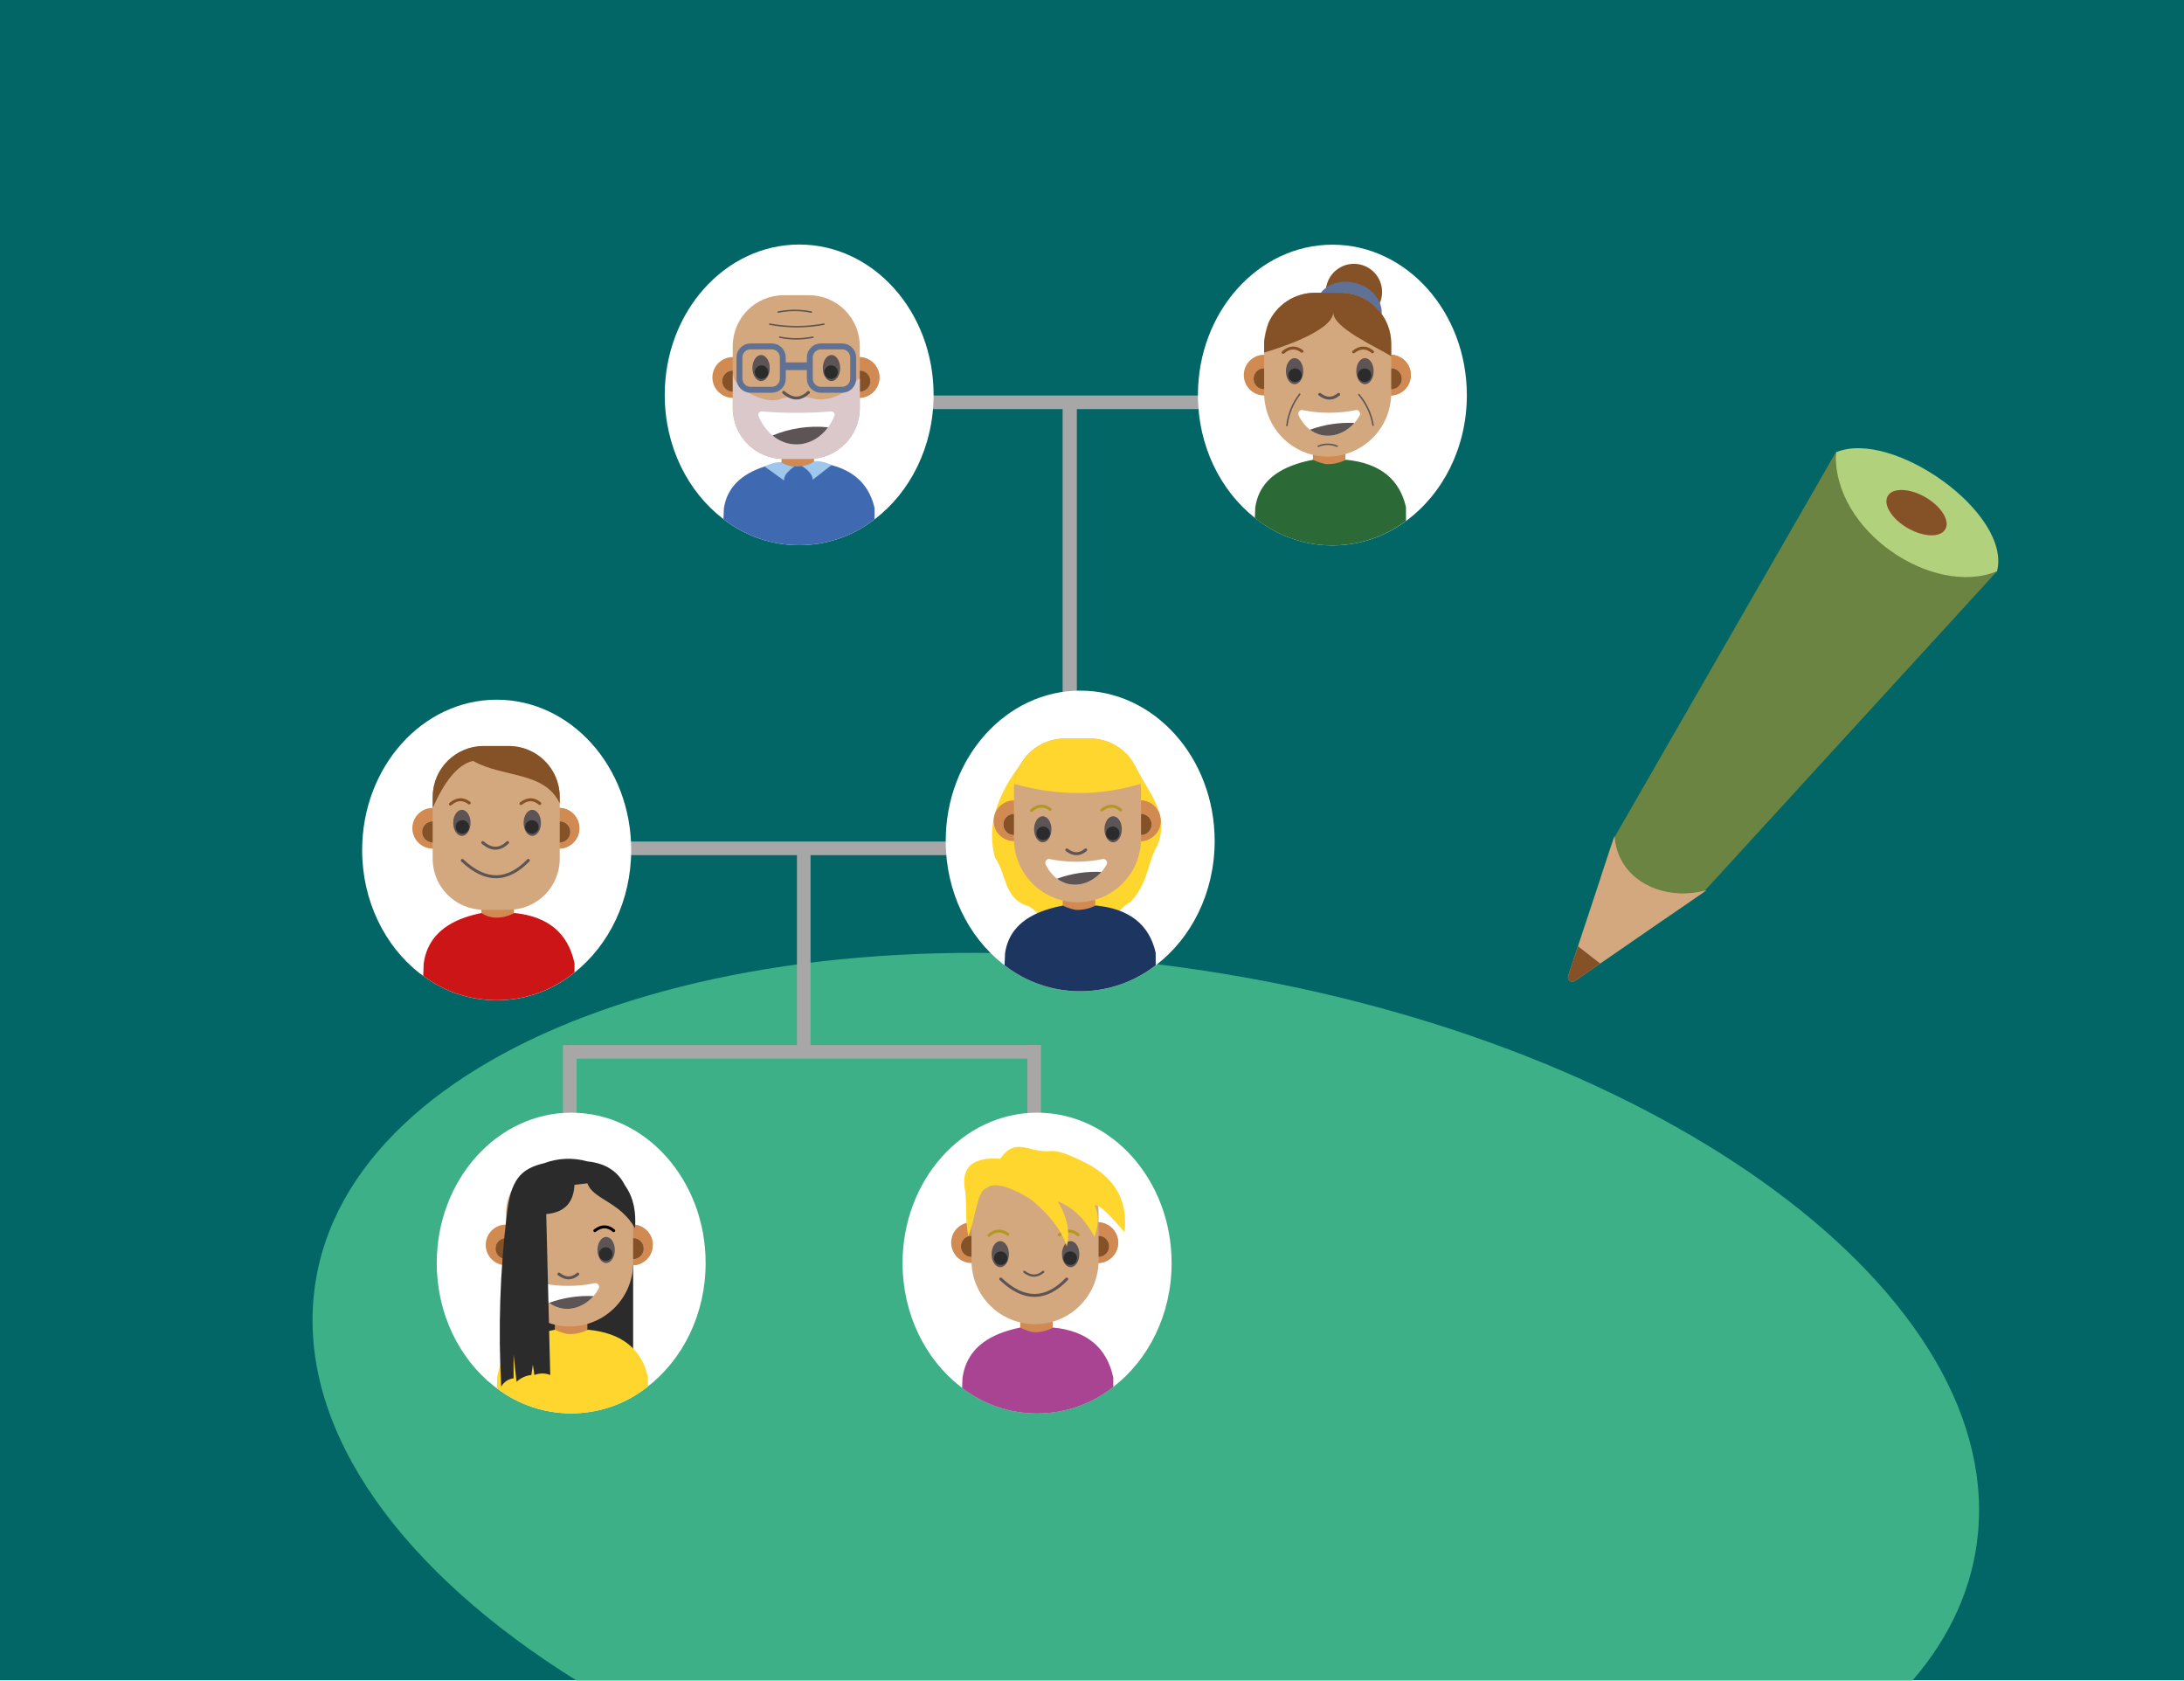
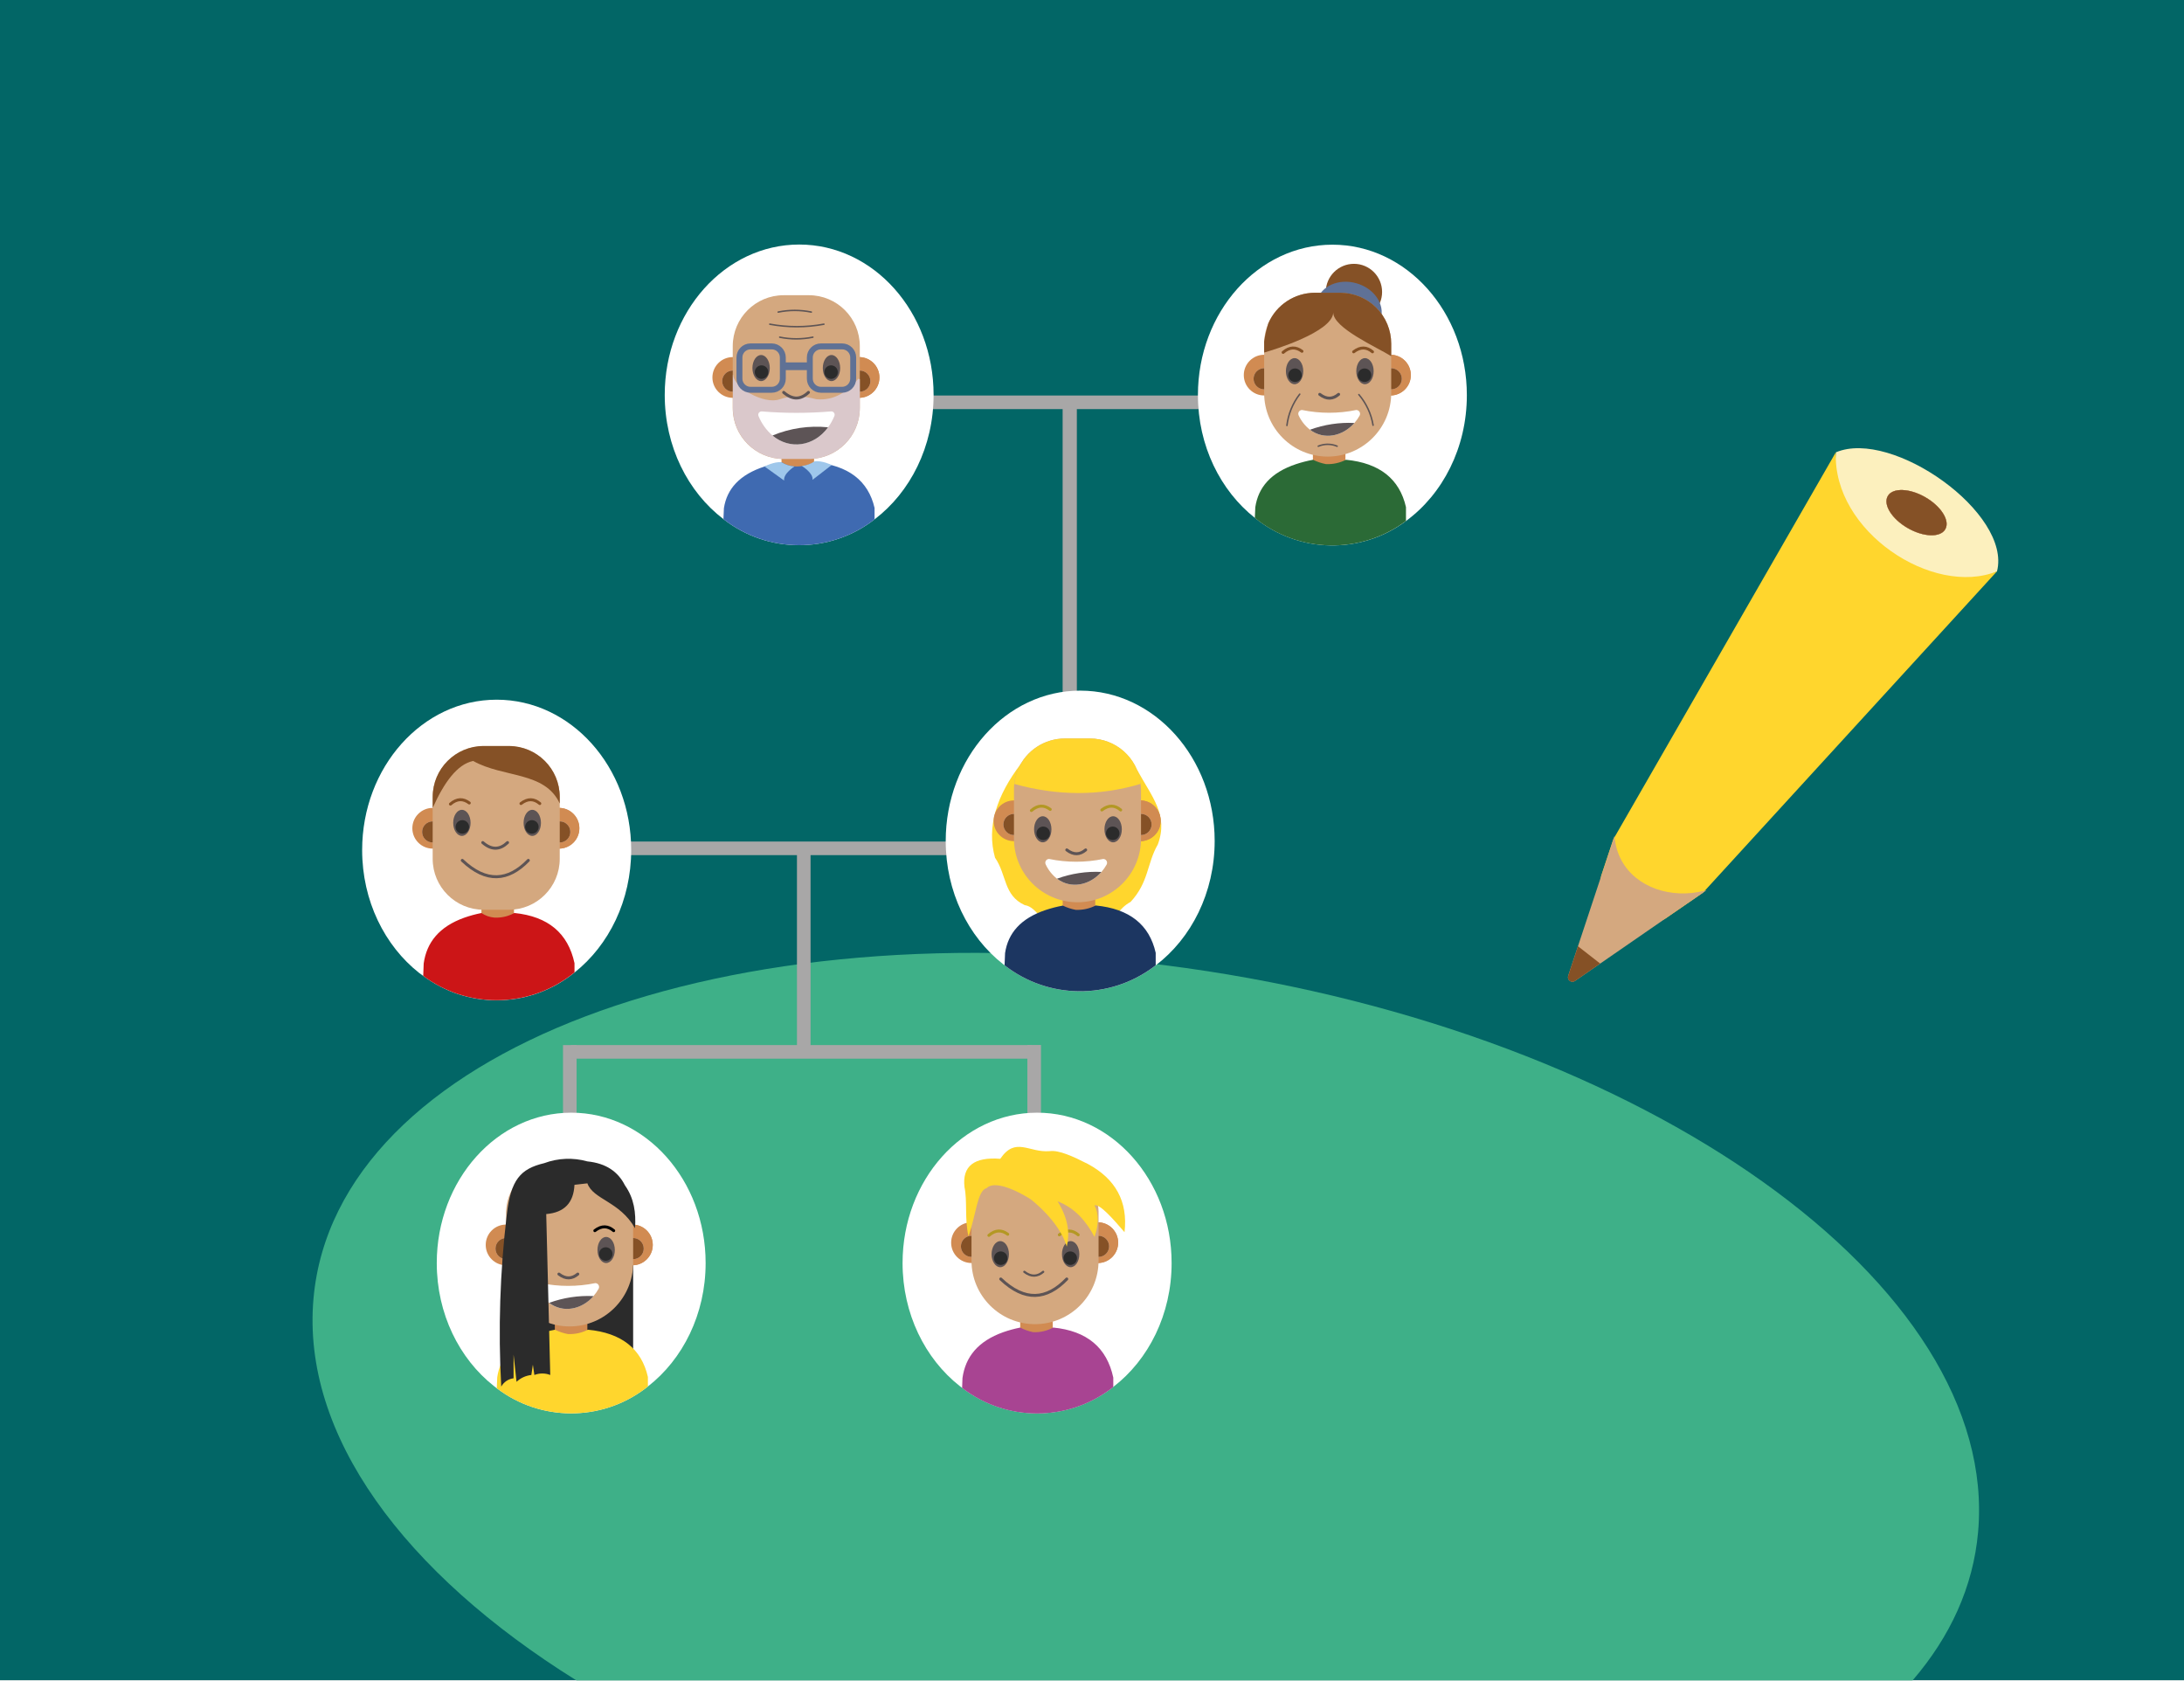
- <svg xmlns="http://www.w3.org/2000/svg" id="eebb3bd7-4224-4a14-bb73-7000ca5e3998" data-name="FamilyTree" viewBox="0 0 737.01 566.93">
-   <g id="a03044d1-75d6-4028-99de-ad9716f420d7" data-name="Layer 12">
+ <svg xmlns="http://www.w3.org/2000/svg" id="fda883bc-c050-4bc1-b500-dab132ead8b1" data-name="FamilyTree" viewBox="0 0 737.01 566.93">
+   <g id="b47a5b7b-1d94-4598-b896-1ae13f50b72b" data-name="Layer 12">
    <rect width="737.01" height="566.93" fill="#026666" />
    <path d="M667.52,517c-1.65,18.43-9.38,35.23-22.1,50H194.51c-58.1-36.19-92.84-82.84-88.71-128.93,7.48-83.35,139.29-133.24,294.4-111.44S675,433.62,667.52,517Z" fill="#3eb088" />
  </g>
-   <g id="a2dd6892-0d11-4c59-b1c0-7671aa5c4d0a" data-name="Layer 11">
+   <g id="be9b2ec0-dec4-4896-b5dd-b7014a77ef13" data-name="Layer 11">
    <rect x="358.69" y="137.1" width="4.62" height="147.92" fill="#fff" />
    <rect x="358.69" y="137.1" width="4.62" height="147.92" fill="#5d5454" />
-     <path d="M619.57,152.61c-3.72,29.78,35.85,50.72,54.34,40.16C678.91,173.19,638.57,144.61,619.57,152.61Z" fill="#b1d17d" />
-     <path d="M673.91,192.77,575.3,300.54l-.63.69L562,309.94l-11.9,6.17-11.18-9,1.39-11.54,4.08-12.31.47-.82,74.67-129.85C618.33,179.3,652.33,201.55,673.91,192.77Z" fill="#6b8441" />
+     <path d="M619.57,152.61c-3.72,29.78,35.85,50.72,54.34,40.16C678.91,173.19,638.57,144.61,619.57,152.61Z" fill="#fcf0be" />
+     <path d="M673.91,192.77,575.3,300.54l-.63.69L562,309.94l-11.9,6.17-11.18-9,1.39-11.54,4.08-12.31.47-.82,74.67-129.85C618.33,179.3,652.33,201.55,673.91,192.77Z" fill="#ffd62d" />
    <ellipse cx="646.75" cy="172.98" rx="5.99" ry="11.2" transform="translate(173.57 646.59) rotate(-60)" fill="#d4a87f" />
    <ellipse cx="646.75" cy="172.98" rx="5.99" ry="11.2" transform="translate(173.57 646.59) rotate(-60)" fill="#d4a87f" />
    <ellipse cx="646.75" cy="172.98" rx="5.99" ry="11.2" transform="translate(173.57 646.59) rotate(-60)" fill="#d4a87f" />
    <ellipse cx="646.75" cy="172.98" rx="5.99" ry="11.2" transform="translate(173.57 646.59) rotate(-60)" fill="#d4a87f" />
    <ellipse cx="646.75" cy="172.98" rx="5.99" ry="11.2" transform="translate(173.57 646.59) rotate(-60)" fill="#855126" />
    <path d="M575.87,300.4l-1.2.83L562,309.94l-22,15.19-2.36,1.63L531.49,331a1.52,1.52,0,0,1-2.31-1.71l2.52-7.6.8-2.42,7.85-23.7,4.08-12.31.43-1.29c0,.16,0,.32,0,.47,1.07,11.69,10.8,18.58,22,19a29.89,29.89,0,0,0,8.39-.9Z" fill="#d4a87f" />
    <path d="M540,325.13l-2.35,1.62L531.49,331a1.51,1.51,0,0,1-2.31-1.71l2.52-7.59.8-2.42Z" fill="#855126" />
    <rect x="358.69" y="137.1" width="4.59" height="97.93" fill="#a8a7a7" />
    <rect x="268.94" y="284.54" width="4.59" height="68.95" fill="#a8a7a7" />
    <rect x="346.7" y="352.6" width="4.59" height="97.93" fill="#a8a7a7" />
    <rect x="189.99" y="352.64" width="4.59" height="97.93" fill="#a8a7a7" />
    <rect x="356.67" y="76.79" width="4.59" height="117.9" transform="translate(223.23 494.71) rotate(-90)" fill="#a8a7a7" />
    <rect x="268.08" y="277.22" width="4.59" height="155.43" transform="translate(-84.56 625.3) rotate(-90)" fill="#a8a7a7" />
    <rect x="256.16" y="221.64" width="4.59" height="129.22" transform="translate(-27.79 544.7) rotate(-90)" fill="#a8a7a7" />
  </g>
-   <g id="bdb5bee1-2b01-4b70-bb7a-d3b7dd8be8bb" data-name="Layer 5">
+   <g id="a7b5294b-666a-44e3-96c0-391ca4de8974" data-name="Layer 5">
    <path d="M315.05,133.24c0,17.47-7.9,32.88-19.92,42a41.49,41.49,0,0,1-51-.08c-12-9.14-19.81-24.5-19.81-41.92,0-28,20.32-50.73,45.39-50.73S315.05,105.22,315.05,133.24Z" fill="#fff" />
    <rect x="263.73" y="153.43" width="10.98" height="6.04" fill="#d18b52" />
    <circle cx="247.28" cy="127.36" r="6.87" fill="#d18b52" />
    <circle cx="289.9" cy="127.36" r="6.87" fill="#d18b52" />
    <circle cx="289.9" cy="127.36" r="6.87" fill="#d18b52" />
    <circle cx="247.28" cy="128.6" r="3.57" fill="#dac8cb" />
    <circle cx="247.28" cy="128.6" r="3.57" fill="#855126" />
    <circle cx="290.15" cy="128.6" r="3.57" fill="#dac8cb" />
    <circle cx="290.15" cy="128.6" r="3.57" fill="#855126" />
    <rect x="247.27" y="99.61" width="42.88" height="55.25" rx="17.19" fill="#d4a87f" />
    <path d="M290.15,127.94v9.73A17.19,17.19,0,0,1,273,154.86h-8.5a17.19,17.19,0,0,1-17.19-17.19V126.56l.11-.11c0,4.17,10.39,10.21,15.74,8.26,3.54-1.25,7.65-1.26,12.35,0,6.18.54,10.44-2.63,14.13-6.9Z" fill="#dac8cb" />
    <ellipse cx="256.84" cy="124.19" rx="2.93" ry="4.4" fill="#5d5455" />
    <ellipse cx="280.59" cy="124.19" rx="2.93" ry="4.4" fill="#5d5455" />
    <rect x="249.53" y="116.88" width="14.64" height="14.64" rx="3.74" fill="none" stroke="#5f7195" stroke-miterlimit="10" stroke-width="2" />
    <rect x="273.28" y="116.88" width="14.64" height="14.64" rx="3.74" fill="none" stroke="#5f7195" stroke-miterlimit="10" stroke-width="2" />
    <rect x="265.16" y="123.28" width="7.11" height="0.6" fill="none" stroke="#5f7195" stroke-miterlimit="10" stroke-width="2" />
    <path d="M264.46,132.4c3.05,2.65,5.82,2.41,8.36,0" fill="none" stroke="#5d5455" stroke-linecap="round" stroke-miterlimit="10" />
    <path d="M263.12,113.77a27.92,27.92,0,0,0,11.2,0" fill="none" stroke="#5d5455" stroke-linecap="round" stroke-miterlimit="10" stroke-width="0.5" />
    <path d="M259.77,109.39a49.94,49.94,0,0,0,18.26,0" fill="none" stroke="#5d5455" stroke-linecap="round" stroke-miterlimit="10" stroke-width="0.5" />
    <path d="M262.6,105.3a27.87,27.87,0,0,1,11.19,0" fill="none" stroke="#5d5455" stroke-linecap="round" stroke-miterlimit="10" stroke-width="0.5" />
    <path d="M281.58,140.35a17.84,17.84,0,0,1-2.14,3.83c-4.73,6.48-12.89,7.68-18.76,2.77a17.53,17.53,0,0,1-4.72-6.57,1.13,1.13,0,0,1,1.13-1.56,141.13,141.13,0,0,0,23.35,0A1.12,1.12,0,0,1,281.58,140.35Z" fill="#fff" />
    <circle cx="256.99" cy="125.56" r="2.28" fill="#2b2b2b" />
    <circle cx="280.46" cy="125.56" r="2.28" fill="#2b2b2b" />
    <path d="M279.44,144.18c-4.73,6.48-12.89,7.68-18.76,2.77A38.67,38.67,0,0,1,279.44,144.18Z" fill="#5d5456" />
    <path d="M295.13,171.39v3.85a41.49,41.49,0,0,1-51-.08l.16-3.69c1-6.47,5.24-11.32,13.74-14.07a44.19,44.19,0,0,1,5.74-1.42,9.7,9.7,0,0,0,4.37,1.41h0a13.91,13.91,0,0,0,6.76-1.42C286.25,157,293,162.18,295.13,171.39Z" fill="#3f6ab1" />
    <path d="M264.62,162.15,258,157.4s3.23-1.72,5.74-1.42a9.7,9.7,0,0,0,4.37,1.41h0S264.24,159.81,264.62,162.15Z" fill="#9ec7eb" />
    <path d="M274.2,161.9l6.47-5s-3.29-1.61-5.79-1.22a9.74,9.74,0,0,1-4.31,1.55h0S274.5,159.55,274.2,161.9Z" fill="#9ec7eb" />
  </g>
-   <g id="f134079c-8117-45fc-b0f5-e07604f6ef22" data-name="Layer 6">
+   <g id="ff335383-f651-464f-85b5-b37fdfcb04c2" data-name="Layer 6">
    <path d="M495,133.35c0,17.74-8.15,33.36-20.5,42.42a41.49,41.49,0,0,1-51-1c-11.64-9.18-19.25-24.33-19.25-41.47,0-28,20.33-50.74,45.39-50.74S495,105.32,495,133.35Z" fill="#fff" />
    <rect x="443.05" y="152.64" width="10.98" height="6.04" fill="#d18b52" />
    <circle cx="426.6" cy="126.57" r="6.87" fill="#d18b52" />
    <circle cx="469.23" cy="126.57" r="6.87" fill="#d18b52" />
    <circle cx="469.23" cy="126.57" r="6.87" fill="#d18b52" />
    <circle cx="426.6" cy="127.81" r="3.57" fill="#dac8cb" />
    <circle cx="426.6" cy="127.81" r="3.57" fill="#855126" />
    <circle cx="469.48" cy="127.81" r="3.57" fill="#dac8cb" />
    <circle cx="469.48" cy="127.81" r="3.57" fill="#855126" />
    <circle cx="456.9" cy="98.52" r="9.5" fill="#855126" />
    <ellipse cx="455.2" cy="104.44" rx="9.22" ry="11.2" transform="translate(230.06 513.62) rotate(-74.1)" fill="#5f7196" />
    <path d="M469.48,116v16.62a21.44,21.44,0,0,1-42.88,0V116c0-.23,0-.47,0-.7a16.91,16.91,0,0,1,1.4-6.16,17.19,17.19,0,0,1,15.77-10.33h8.5A17.19,17.19,0,0,1,469.48,116Z" fill="#d4a87f" />
    <path d="M445.36,133.06c2.32,1.79,4.43,1.64,6.37,0" fill="none" stroke="#5d5455" stroke-linecap="round" stroke-miterlimit="10" />
    <path d="M444.86,150.56a8.22,8.22,0,0,1,6.37,0" fill="none" stroke="#5d5455" stroke-linecap="round" stroke-miterlimit="10" stroke-width="0.5" />
    <path d="M456.8,118.71c2.32-1.79,4.43-1.63,6.36,0" fill="none" stroke="#855125" stroke-linecap="round" stroke-miterlimit="10" />
    <path d="M433,118.9c2.22-1.92,4.33-1.89,6.36-.37" fill="none" stroke="#855125" stroke-linecap="round" stroke-miterlimit="10" />
    <path d="M463.36,143.48a21.42,21.42,0,0,0-4.8-10.34" fill="none" stroke="#5d5455" stroke-linecap="round" stroke-miterlimit="10" stroke-width="0.5" />
    <path d="M434.28,143.56A21.52,21.52,0,0,1,438.61,133" fill="none" stroke="#5d5455" stroke-linecap="round" stroke-miterlimit="10" stroke-width="0.5" />
    <path d="M474.46,171.12v4.65a41.49,41.49,0,0,1-51-1l.15-3.62c1-6.69,5.24-11.7,13.74-14.54a42.41,42.41,0,0,1,5.74-1.47,17.24,17.24,0,0,0,4.37,1.46h0a13.55,13.55,0,0,0,6.76-1.47C465.58,156.25,472.29,161.6,474.46,171.12Z" fill="#2b6a36" />
    <ellipse cx="436.87" cy="125.24" rx="2.93" ry="4.4" fill="#5d5455" />
    <ellipse cx="460.62" cy="125.24" rx="2.93" ry="4.4" fill="#5d5455" />
    <circle cx="437.02" cy="126.6" r="2.28" fill="#2b2b2b" />
    <circle cx="460.49" cy="126.6" r="2.28" fill="#2b2b2b" />
    <path d="M469.48,116v4.19c-4.91-3.07-19.56-9.53-19.56-14.72-.3,6.58-20.21,12.59-23.32,13.49v-3c0-.23,0-.47,0-.7a40.82,40.82,0,0,1,1.4-6.16,17.19,17.19,0,0,1,15.77-10.33h8.5A17.19,17.19,0,0,1,469.48,116Z" fill="#855126" />
    <path d="M458.8,140.26a13.76,13.76,0,0,1-1.74,2.46c-4,4.56-10.29,5.83-15,2.28a13.18,13.18,0,0,1-3.83-4.86,1.27,1.27,0,0,1,1.16-1.8,45.25,45.25,0,0,0,18.29,0A1.29,1.29,0,0,1,458.8,140.26Z" fill="#fff" />
    <path d="M457.06,142.72c-4,4.56-10.29,5.83-15,2.28A38.31,38.31,0,0,1,457.06,142.72Z" fill="#5d5456" />
  </g>
-   <g id="af0df9d2-3dab-4a35-917c-17191da75979" data-name="Layer 7">
+   <g id="b335c0ed-2115-4365-8dfd-6385e65391e8" data-name="Layer 7">
    <path d="M409.9,283.77c0,17.44-7.87,32.82-19.87,41.94-.21.17-.42.32-.63.48A41.45,41.45,0,0,1,339,325.7c-.21-.14-.41-.3-.61-.46-11.64-9.18-19.25-24.33-19.25-41.47,0-28,20.33-50.74,45.39-50.74S409.9,255.74,409.9,283.77Z" fill="#fff" />
    <path d="M344.53,257.7c-8.23,10.75-11.65,21.33-8.75,31.7,4,5.8,2.82,12.67,10,16,4.47.65,5.23,6.89,13.53,8l12.64-.77c4.72-2.64,5.49-6.12,9.57-8.3,6.18-6.64,5.49-13,9.2-19.4,3.68-10-2.06-16.08-6.89-25Z" fill="#ffd62d" />
    <rect x="358.62" y="303.02" width="10.98" height="6.04" fill="#d18b52" />
    <circle cx="342.17" cy="276.95" r="6.87" fill="#d18b52" />
    <circle cx="384.8" cy="276.95" r="6.87" fill="#d18b52" />
    <circle cx="384.8" cy="276.95" r="6.87" fill="#d18b52" />
    <circle cx="342.17" cy="278.19" r="3.57" fill="#dac8cb" />
    <circle cx="342.17" cy="278.19" r="3.57" fill="#855126" />
    <circle cx="385.05" cy="278.19" r="3.57" fill="#dac8cb" />
    <circle cx="385.05" cy="278.19" r="3.57" fill="#855126" />
    <path d="M385.05,266.39V283a21.44,21.44,0,0,1-42.88,0V266.39c0-.23,0-.47,0-.7a11.52,11.52,0,0,1,.09-1.17,16.78,16.78,0,0,1,1.31-5,17.19,17.19,0,0,1,15.77-10.33h8.5a17.18,17.18,0,0,1,17,15A16.08,16.08,0,0,1,385.05,266.39Z" fill="#d4a87f" />
    <path d="M384.9,264.18l-.1.34c-13.92,4.18-28.1,4-42.52,0a16.78,16.78,0,0,1,1.31-5,17.19,17.19,0,0,1,15.77-10.33h8.5A17.18,17.18,0,0,1,384.9,264.18Z" fill="#ffd62d" />
    <path d="M390,321.5v4.21c-.21.17-.42.32-.63.48A41.45,41.45,0,0,1,339,325.7l.17-4.12c1-6.69,5.24-11.7,13.74-14.54a42.41,42.41,0,0,1,5.74-1.47A17.24,17.24,0,0,0,363,307h0a13.55,13.55,0,0,0,6.76-1.47C381.15,306.63,387.86,312,390,321.5Z" fill="#1c3661" />
    <path d="M371.82,273.3c2.32-1.79,4.43-1.64,6.36,0" fill="none" stroke="#b39824" stroke-linecap="round" stroke-miterlimit="10" />
    <path d="M348.05,273.48c2.22-1.92,4.33-1.89,6.36-.37" fill="none" stroke="#b39824" stroke-linecap="round" stroke-miterlimit="10" />
    <ellipse cx="351.89" cy="279.82" rx="2.93" ry="4.4" fill="#5d5455" />
    <ellipse cx="375.64" cy="279.82" rx="2.93" ry="4.4" fill="#5d5455" />
    <circle cx="352.04" cy="281.18" r="2.28" fill="#2b2b2b" />
    <circle cx="375.5" cy="281.18" r="2.28" fill="#2b2b2b" />
    <path d="M360,286.78c2.33,1.79,4.43,1.64,6.37,0" fill="none" stroke="#5d5455" stroke-linecap="round" stroke-miterlimit="10" />
    <path d="M373.43,291.75a13.76,13.76,0,0,1-1.74,2.46c-4,4.56-10.29,5.83-15,2.28a13.18,13.18,0,0,1-3.83-4.86,1.27,1.27,0,0,1,1.16-1.8,45.25,45.25,0,0,0,18.29,0A1.29,1.29,0,0,1,373.43,291.75Z" fill="#fff" />
    <path d="M371.69,294.21c-4,4.56-10.29,5.83-15,2.28A38.31,38.31,0,0,1,371.69,294.21Z" fill="#5d5456" />
  </g>
-   <g id="a54a03f2-e9da-43ab-b769-850bdfc2b510" data-name="Layer 8">
+   <g id="add20d73-d39c-415c-9855-5ed92ef9f8c0" data-name="Layer 8">
    <path d="M213,286.79c0,17.07-7.54,32.17-19.11,41.35-.46.37-.92.73-1.39,1.07a41.43,41.43,0,0,1-49.66.09c-.46-.33-.93-.68-1.38-1-11.64-9.18-19.25-24.33-19.25-41.47,0-28,20.33-50.74,45.39-50.74S213,258.76,213,286.79Z" fill="#fff" />
    <rect x="162.47" y="305.54" width="10.98" height="6.04" fill="#d18b52" />
    <circle cx="146.02" cy="279.47" r="6.87" fill="#d18b52" />
    <circle cx="188.64" cy="279.47" r="6.87" fill="#d18b52" />
    <circle cx="188.64" cy="279.47" r="6.87" fill="#d18b52" />
    <circle cx="146.02" cy="280.71" r="3.57" fill="#dac8cb" />
    <circle cx="146.02" cy="280.71" r="3.57" fill="#855126" />
    <circle cx="188.89" cy="280.71" r="3.57" fill="#dac8cb" />
    <circle cx="188.89" cy="280.71" r="3.57" fill="#855126" />
    <rect x="146.01" y="251.72" width="42.88" height="55.25" rx="17.19" fill="#d4a87f" />
    <path d="M193.87,325v3.12c-.46.37-.92.73-1.39,1.07a41.43,41.43,0,0,1-49.66.09l.16-4.19c1-7.11,5.24-12.44,13.74-15.46a42.05,42.05,0,0,1,5.74-1.56,9.13,9.13,0,0,0,4.37,1.55h0a12.78,12.78,0,0,0,6.76-1.56C185,309.22,191.7,314.9,193.87,325Z" fill="#cc1517" />
    <path d="M175.8,271.13c2.32-1.79,4.43-1.64,6.36,0" fill="none" stroke="#855125" stroke-linecap="round" stroke-miterlimit="10" />
    <path d="M152,271.31c2.22-1.92,4.33-1.89,6.36-.37" fill="none" stroke="#855125" stroke-linecap="round" stroke-miterlimit="10" />
    <ellipse cx="155.87" cy="277.65" rx="2.93" ry="4.4" fill="#5d5455" />
    <ellipse cx="179.62" cy="277.65" rx="2.93" ry="4.4" fill="#5d5455" />
    <circle cx="179.49" cy="279.02" r="2.28" fill="#2b2b2b" />
    <circle cx="156.02" cy="279.02" r="2.28" fill="#2b2b2b" />
    <path d="M162.91,284.3c3.06,2.65,5.82,2.42,8.37,0" fill="none" stroke="#5d5455" stroke-linecap="round" stroke-miterlimit="10" />
    <path d="M188.89,268.91v2.22c-5-10.92-19-8.62-29.22-14.37-5.28,1.1-9.71,7.05-13.65,15.84,0,0,0-.05,0-.07v-3.62a17.19,17.19,0,0,1,17.19-17.19h8.5A17.19,17.19,0,0,1,188.89,268.91Z" fill="#855126" />
    <path d="M156,290.31c8.14,7.72,15.51,7,22.29,0" fill="none" stroke="#5d5455" stroke-linecap="round" stroke-miterlimit="10" />
  </g>
-   <g id="addb0150-8eeb-4acc-b0e8-91b36ad12d9c" data-name="Layer 9">
+   <g id="f4211c15-21db-45b5-a1f2-def9901b27a3" data-name="Layer 9">
    <path d="M238.12,426.18c0,17.25-7.7,32.49-19.48,41.64l-1,.78a41.45,41.45,0,0,1-50-.18l-1-.77c-11.64-9.18-19.25-24.33-19.25-41.47,0-28,20.33-50.74,45.39-50.74S238.12,398.15,238.12,426.18Z" fill="#fff" />
    <polygon points="213.66 426.42 213.66 456.46 181.99 456.46 181.99 442.17 213.66 426.42" fill="#2b2b2b" />
    <rect x="187.23" y="446.13" width="10.98" height="6.04" fill="#d18b52" />
    <circle cx="213.41" cy="420.06" r="6.87" fill="#d18b52" />
    <circle cx="213.41" cy="420.06" r="6.87" fill="#d18b52" />
    <circle cx="170.78" cy="420.06" r="6.87" fill="#d18b52" />
    <circle cx="213.66" cy="421.3" r="3.57" fill="#dac8cb" />
    <circle cx="213.66" cy="421.3" r="3.57" fill="#855126" />
    <circle cx="170.78" cy="421.3" r="3.57" fill="#dac8cb" />
    <circle cx="170.78" cy="421.3" r="3.57" fill="#855126" />
    <path d="M213.66,409.5v16.62a21.44,21.44,0,0,1-42.88,0V409.5c0-.23,0-.47,0-.7a11.52,11.52,0,0,1,.09-1.17,16.78,16.78,0,0,1,1.31-5A17.19,17.19,0,0,1,188,392.31h8.5a17.18,17.18,0,0,1,17,15A16.08,16.08,0,0,1,213.66,409.5Z" fill="#d4a87f" />
    <path d="M218.64,464.61v3.21l-1,.78a41.45,41.45,0,0,1-50-.18l.16-3.73c1-6.68,5.24-11.7,13.74-14.54a44,44,0,0,1,5.74-1.47,17.24,17.24,0,0,0,4.37,1.46h0a13.44,13.44,0,0,0,6.76-1.47C209.76,449.75,216.47,455.09,218.64,464.61Z" fill="#ffd62d" />
    <path d="M188.61,429.9c2.33,1.79,4.43,1.63,6.37,0" fill="none" stroke="#5d5455" stroke-linecap="round" stroke-miterlimit="10" />
    <path d="M202,434.87a13.76,13.76,0,0,1-1.74,2.46c-4,4.56-10.29,5.83-15,2.28a13.18,13.18,0,0,1-3.83-4.86,1.27,1.27,0,0,1,1.16-1.8,45.25,45.25,0,0,0,18.29,0A1.29,1.29,0,0,1,202,434.87Z" fill="#fff" />
    <path d="M200.3,437.33c-4,4.56-10.29,5.83-15,2.28A38.31,38.31,0,0,1,200.3,437.33Z" fill="#5d5456" />
    <path d="M200.73,415.25c2.33-1.8,4.43-1.64,6.37,0" fill="none" stroke="#000" stroke-linecap="round" stroke-miterlimit="10" />
    <path d="M177,415.43c2.22-1.92,4.33-1.89,6.36-.37" fill="none" stroke="#855125" stroke-linecap="round" stroke-miterlimit="10" />
    <ellipse cx="180.8" cy="421.77" rx="2.93" ry="4.4" fill="#5d5455" />
    <ellipse cx="204.55" cy="421.77" rx="2.93" ry="4.4" fill="#5d5455" />
    <circle cx="180.95" cy="423.13" r="2.28" fill="#2b2b2b" />
    <circle cx="204.42" cy="423.13" r="2.28" fill="#2b2b2b" />
    <path d="M193.86,399.78c-.28,6-3.35,9.35-9.53,9.87l1.36,54.3a7.3,7.3,0,0,0-5.36,0l-.51-3.49-.51,3.49a8.62,8.62,0,0,0-5,2.3l-1-9.19v8a5.55,5.55,0,0,0-4.17,2.81A335.81,335.81,0,0,1,171,410c1.34-12,4.66-15.62,12.66-17.53a23.52,23.52,0,0,1,14.56-.59c6.34.63,10.38,3.51,12.67,8.08,3.1,4.36,3.77,9.29,3.41,14.47-5.2-9.11-14.13-9.66-16.08-15.15Z" fill="#2b2b2b" />
  </g>
-   <g id="fa4a024d-7515-4267-94c5-2f2c75c967b3" data-name="Layer 10">
+   <g id="a7a2d2bd-175e-4d58-822e-b8b6cd197d73" data-name="Layer 10">
    <path d="M395.37,426.18c0,17.34-7.79,32.66-19.68,41.79-.27.22-.54.43-.82.63a41.43,41.43,0,0,1-50.2-.32q-.42-.3-.84-.63c-11.64-9.18-19.25-24.33-19.25-41.47,0-28,20.33-50.74,45.39-50.74S395.37,398.15,395.37,426.18Z" fill="#fff" />
    <rect x="344.28" y="445.37" width="10.98" height="6.04" fill="#d18b52" />
    <circle cx="327.84" cy="419.3" r="6.87" fill="#d18b52" />
    <circle cx="370.46" cy="419.3" r="6.87" fill="#d18b52" />
    <circle cx="370.46" cy="419.3" r="6.87" fill="#d18b52" />
    <circle cx="327.84" cy="420.54" r="3.57" fill="#dac8cb" />
    <circle cx="327.84" cy="420.54" r="3.57" fill="#855126" />
    <circle cx="370.71" cy="420.54" r="3.57" fill="#dac8cb" />
    <circle cx="370.71" cy="420.54" r="3.57" fill="#855126" />
    <path d="M370.72,408.74v16.62a21.44,21.44,0,0,1-42.88,0V408.74c0-.23,0-.47,0-.7a11.52,11.52,0,0,1,.09-1.17,16.78,16.78,0,0,1,1.31-5A17.19,17.19,0,0,1,345,391.55h8.5a17.18,17.18,0,0,1,17,15A16.08,16.08,0,0,1,370.72,408.74Z" fill="#d4a87f" />
    <path d="M375.69,464.83V468c-.27.22-.54.43-.82.63a41.43,41.43,0,0,1-50.2-.32l.13-3.36c1-7.1,5.24-12.42,13.74-15.44a42.05,42.05,0,0,1,5.74-1.56,16.29,16.29,0,0,0,4.37,1.55h0a12.78,12.78,0,0,0,6.76-1.56C366.81,449.05,373.52,454.73,375.69,464.83Z" fill="#a84492" />
    <path d="M357.48,416.65c2.32-1.79,4.43-1.63,6.37,0" fill="none" stroke="#b39824" stroke-linecap="round" stroke-miterlimit="10" />
    <path d="M333.71,416.84c2.22-1.93,4.33-1.89,6.36-.38" fill="none" stroke="#b39824" stroke-linecap="round" stroke-miterlimit="10" />
    <ellipse cx="337.55" cy="423.18" rx="2.93" ry="4.4" fill="#5d5455" />
    <ellipse cx="361.3" cy="423.18" rx="2.93" ry="4.4" fill="#5d5455" />
    <circle cx="337.7" cy="424.54" r="2.28" fill="#2b2b2b" />
    <circle cx="361.17" cy="424.54" r="2.28" fill="#2b2b2b" />
    <path d="M345.67,429.14c2.32,1.79,4.43,1.63,6.36,0" fill="none" stroke="#5d5455" stroke-linecap="round" stroke-miterlimit="10" stroke-width="0.75" />
    <path d="M337.71,431.56c8.14,7.73,15.5,7.05,22.28,0" fill="none" stroke="#5d5455" stroke-linecap="round" stroke-miterlimit="10" />
    <path d="M337.55,391c-8.77-.67-12.91,2.42-12.07,9.57,1,4.74,0,10.66,1.34,16.6,2.49-6.9,3-15.57,6.07-16.22,3.61-3.71,14.88,3.68,14.88,3.68s9.71,7.3,12.22,16c1-4.31.68-9.13-3.1-15.28,5.81,2.23,9.6,6.62,12.46,12,1.33-3.87,1.63-7.49,0-10.66,1.87-.4,5.95,4.23,10.13,9.07,1.21-10.4-3.08-18-12.34-23-5.06-2.59-9.84-4.77-12.93-4.34C347.18,389,342.72,383.41,337.55,391Z" fill="#ffd62d" />
  </g>
</svg>
